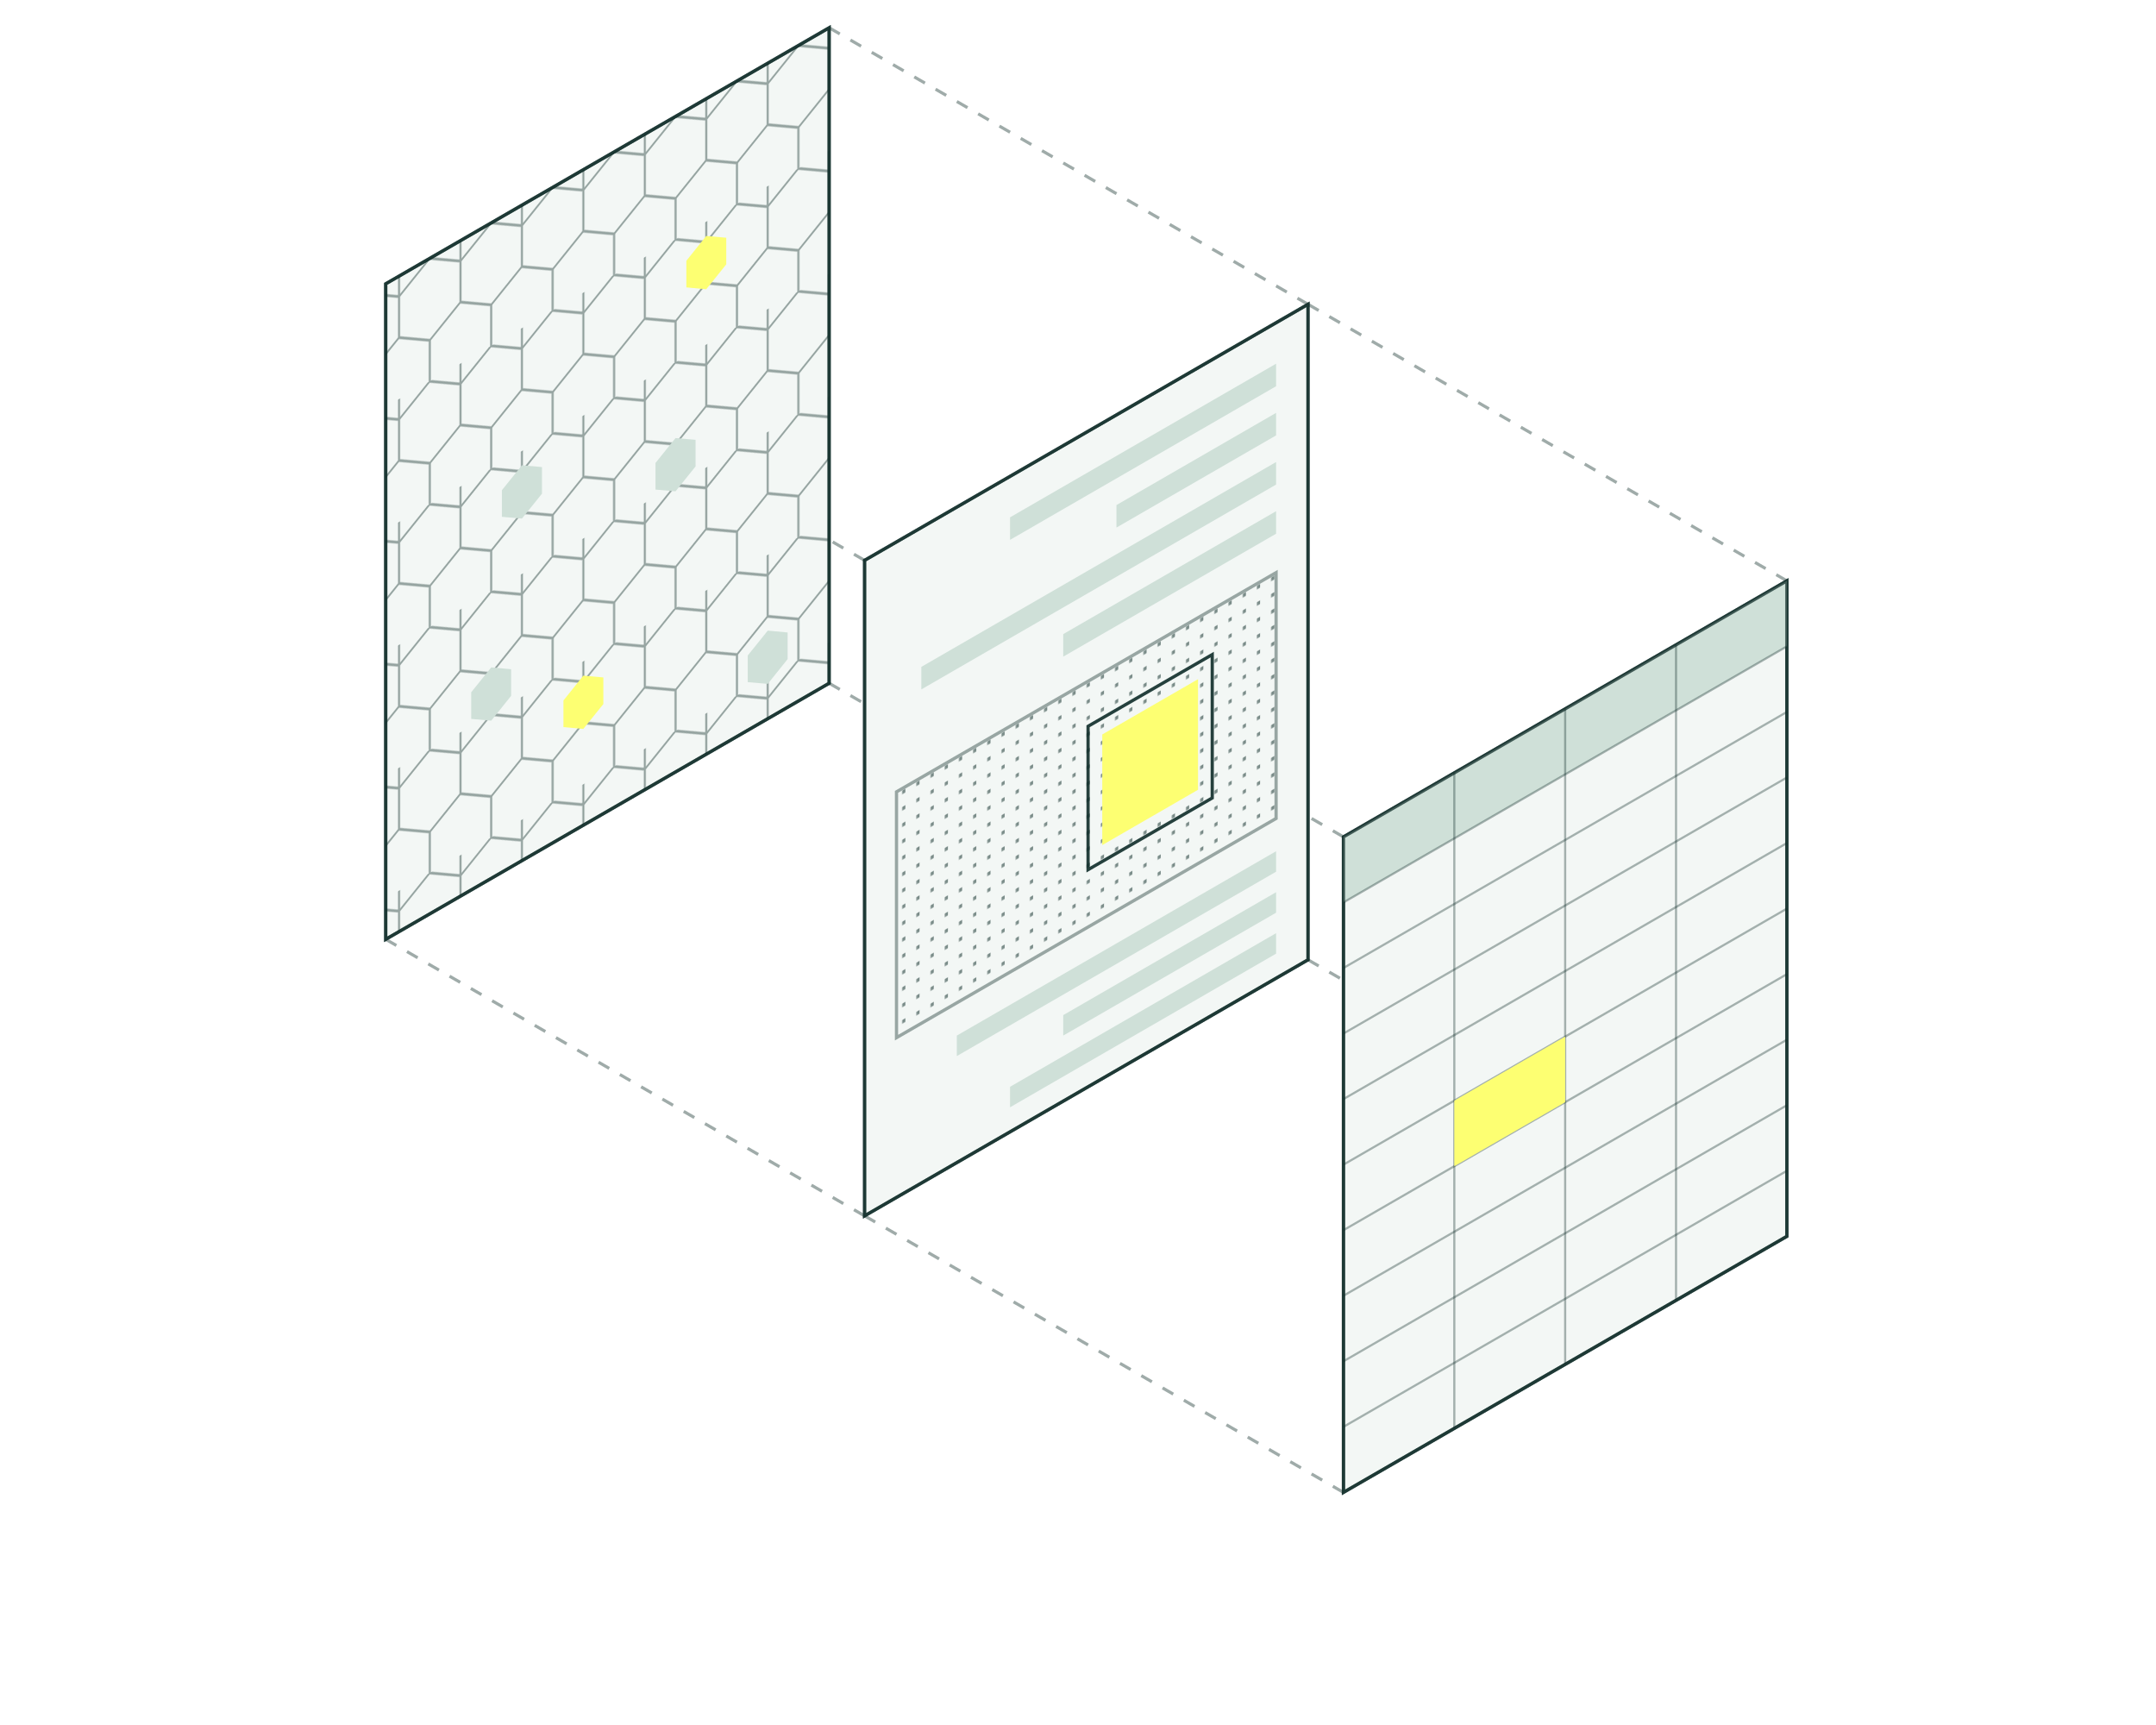
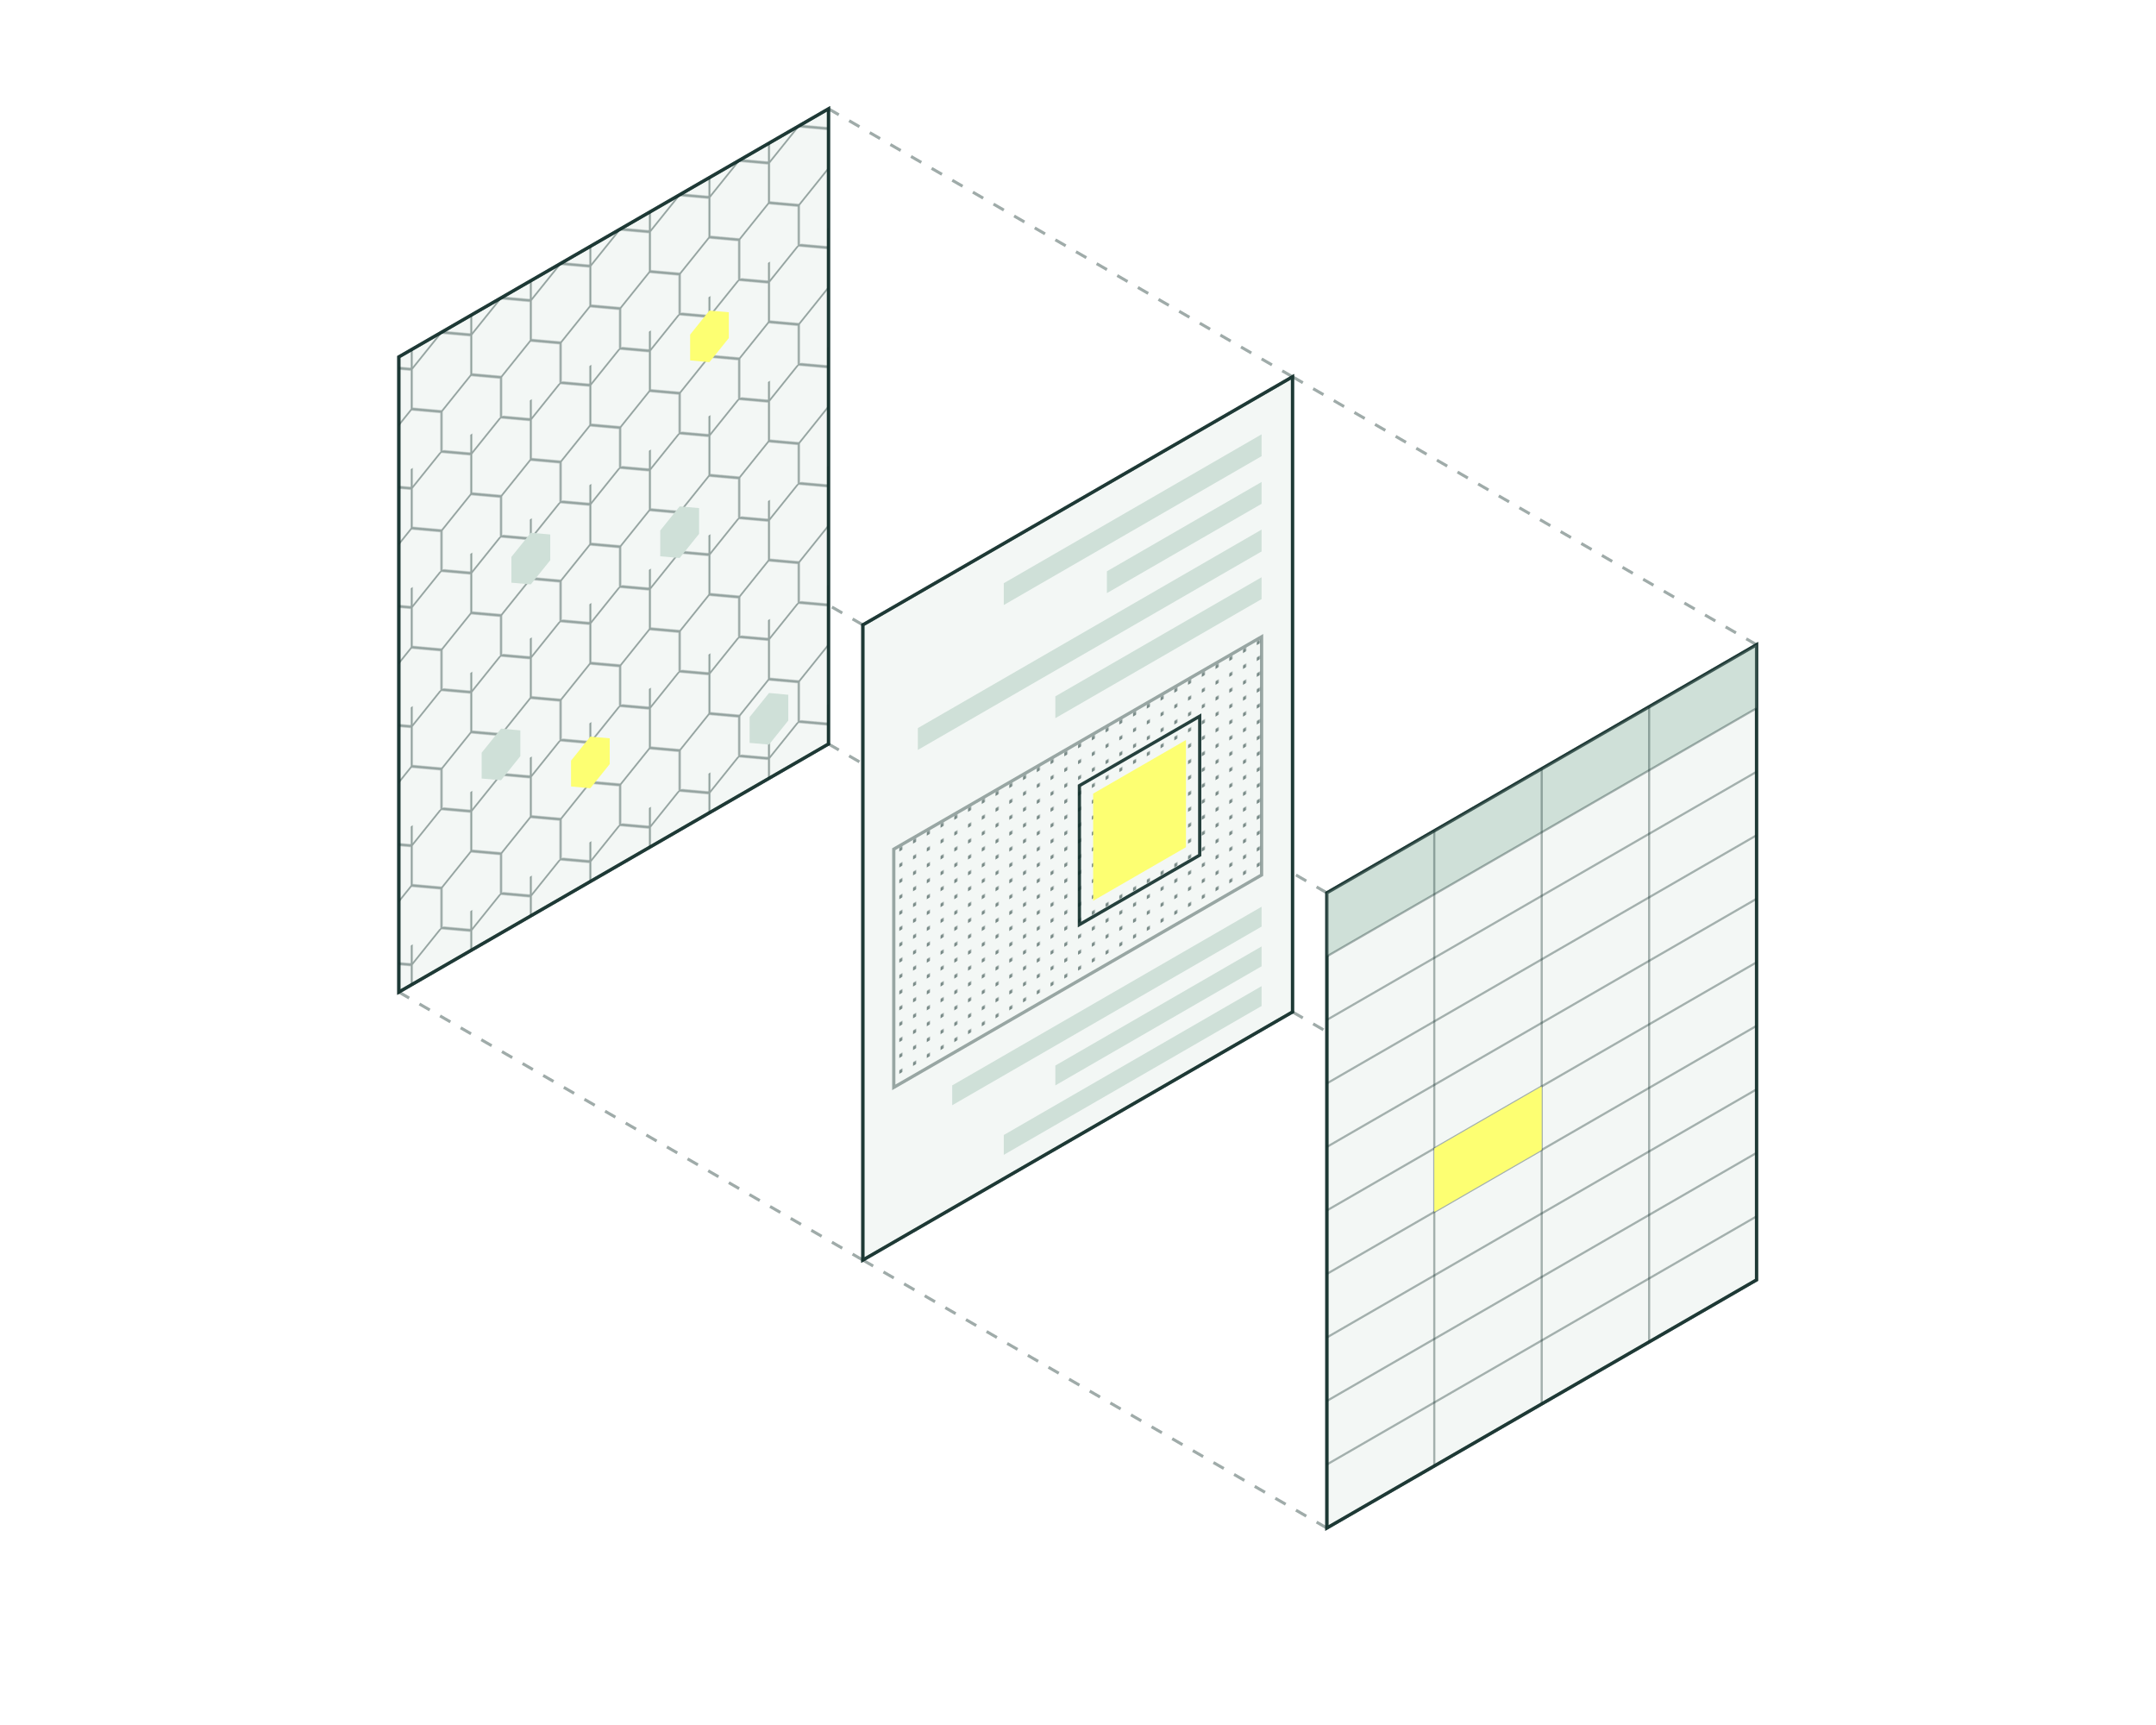
- <svg xmlns="http://www.w3.org/2000/svg" viewBox="0 0 1000 800" width="1000" height="800" role="img" aria-label="Abstract illustration: a clinical note becoming accurate codes">
+ <svg xmlns="http://www.w3.org/2000/svg" viewBox="-12 -39.2 1032 825.6" width="1000" height="800" role="img" aria-label="Abstract illustration: a clinical note becoming accurate codes">
  <defs>
    <pattern id="hex" width="34.64" height="60" patternUnits="userSpaceOnUse">
      <path d="M17.32 0 L34.64 10 L34.64 30 L17.32 40 L0 30 L0 10 Z M17.32 40 L17.32 60 M0 30 L0 0 M34.64 30 L34.64 0" fill="none" stroke="#0f2d29" stroke-opacity=".4" stroke-width="1.2" />
    </pattern>
    <pattern id="dots" width="8" height="8" patternUnits="userSpaceOnUse">
      <rect x="3" y="3" width="1.8" height="1.8" fill="#0f2d29" fill-opacity=".5" />
    </pattern>
    <pattern id="diag" width="9" height="9" patternUnits="userSpaceOnUse">
      <path d="M0 9 L9 0" stroke="#0f2d29" stroke-opacity=".28" stroke-width="1" />
    </pattern>
    <pattern id="flat" width="96" height="48" patternUnits="userSpaceOnUse">
      <path d="M0 .5 H96 M.5 0 V48" stroke="#0f2d29" stroke-opacity=".09" stroke-width="1" />
    </pattern>
  </defs>
  <g transform="translate(500,400.0) scale(0.95) translate(-424.0,-320.0)">
    <line x1="302.5" y1="-87.5" x2="536.3" y2="47.5" stroke="#0f2d29" stroke-opacity="0.4" stroke-width="1.5" stroke-dasharray="6 6" />
    <line x1="86.0" y1="37.5" x2="319.8" y2="172.5" stroke="#0f2d29" stroke-opacity="0.4" stroke-width="1.5" stroke-dasharray="6 6" />
    <line x1="302.5" y1="232.5" x2="536.3" y2="367.5" stroke="#0f2d29" stroke-opacity="0.4" stroke-width="1.5" stroke-dasharray="6 6" />
    <line x1="86.0" y1="357.5" x2="319.8" y2="492.5" stroke="#0f2d29" stroke-opacity="0.4" stroke-width="1.5" stroke-dasharray="6 6" />
    <line x1="536.3" y1="47.5" x2="770.1" y2="182.5" stroke="#0f2d29" stroke-opacity="0.4" stroke-width="1.5" stroke-dasharray="6 6" />
    <line x1="319.8" y1="172.5" x2="553.6" y2="307.5" stroke="#0f2d29" stroke-opacity="0.4" stroke-width="1.5" stroke-dasharray="6 6" />
    <line x1="536.3" y1="367.5" x2="770.1" y2="502.5" stroke="#0f2d29" stroke-opacity="0.4" stroke-width="1.5" stroke-dasharray="6 6" />
    <line x1="319.8" y1="492.5" x2="553.6" y2="627.5" stroke="#0f2d29" stroke-opacity="0.4" stroke-width="1.5" stroke-dasharray="6 6" />
    <g transform="matrix(-0.866,0.5,0,1,302.5,-87.5)">
      <rect x="0.0" y="0.0" width="250.0" height="320.0" fill="#f3f7f5" stroke="#0f2d29" stroke-opacity="0.75" stroke-width="1.5" vector-effect="non-scaling-stroke" />
      <rect x="0.0" y="0.0" width="250.0" height="320.0" fill="url(#hex)" />
      <polygon points="80.5,86.5 69.3,93.0 58.0,86.5 58.0,73.5 69.3,67.0 80.5,73.5" fill="#fdff72" />
      <polygon points="184.5,146.5 173.2,153.0 161.9,146.5 161.9,133.5 173.2,127.0 184.5,133.5" fill="#cfe0d8" />
      <polygon points="97.9,176.5 86.6,183.0 75.3,176.5 75.3,163.5 86.6,157.0 97.9,163.5" fill="#cfe0d8" />
      <polygon points="201.8,236.5 190.5,243.0 179.3,236.5 179.3,223.5 190.5,217.0 201.8,223.5" fill="#cfe0d8" />
      <polygon points="149.8,266.5 138.6,273.0 127.3,266.5 127.3,253.5 138.6,247.0 149.8,253.5" fill="#fdff72" />
      <polygon points="45.9,296.5 34.6,303.0 23.4,296.5 23.4,283.5 34.6,277.0 45.9,283.5" fill="#cfe0d8" />
      <rect x="0.0" y="0.0" width="250.0" height="320.0" fill="none" stroke="#0f2d29" stroke-opacity="0.75" stroke-width="1.5" vector-effect="non-scaling-stroke" />
    </g>
    <g transform="matrix(-0.866,0.5,0,1,536.3,47.5)">
      <rect x="0.0" y="0.0" width="250.0" height="320.0" fill="#f3f7f5" stroke="#0f2d29" stroke-opacity="0.75" stroke-width="1.5" vector-effect="non-scaling-stroke" />
      <rect x="18.0" y="20.0" width="150.0" height="11.0" fill="#cfe0d8" />
      <rect x="18.0" y="44.0" width="90.0" height="11.0" fill="#cfe0d8" />
      <rect x="18.0" y="68.0" width="200.0" height="11.0" fill="#cfe0d8" />
      <rect x="18.0" y="92.0" width="120.0" height="11.0" fill="#cfe0d8" />
      <rect x="18.0" y="122.0" width="214.0" height="120.0" fill="url(#dots)" stroke="#0f2d29" stroke-opacity="0.4" stroke-width="1.5" vector-effect="non-scaling-stroke" />
      <rect x="62.0" y="152.0" width="54.0" height="54.0" fill="#fdff72" />
      <rect x="54.0" y="144.0" width="70.0" height="70.0" fill="none" stroke="#0f2d29" stroke-opacity="0.9" stroke-width="1.5" vector-effect="non-scaling-stroke" />
      <rect x="18.0" y="258.0" width="180.0" height="10.0" fill="#cfe0d8" />
      <rect x="18.0" y="278.0" width="120.0" height="10.0" fill="#cfe0d8" />
      <rect x="18.0" y="298.0" width="150.0" height="10.0" fill="#cfe0d8" />
      <rect x="0.0" y="0.0" width="250.0" height="320.0" fill="none" stroke="#0f2d29" stroke-opacity="0.75" stroke-width="1.5" vector-effect="non-scaling-stroke" />
    </g>
    <g transform="matrix(-0.866,0.5,0,1,770.1,182.5)">
      <rect x="0.0" y="0.0" width="250.0" height="320.0" fill="#f3f7f5" stroke="#0f2d29" stroke-opacity="0.75" stroke-width="1.5" vector-effect="non-scaling-stroke" />
      <rect x="0.0" y="0.0" width="250.0" height="32.0" fill="#cfe0d8" />
      <line x1="0" y1="32" x2="250" y2="32" stroke="#0f2d29" stroke-opacity="0.35" stroke-width="1" vector-effect="non-scaling-stroke" />
      <line x1="0" y1="64" x2="250" y2="64" stroke="#0f2d29" stroke-opacity="0.35" stroke-width="1" vector-effect="non-scaling-stroke" />
      <line x1="0" y1="96" x2="250" y2="96" stroke="#0f2d29" stroke-opacity="0.35" stroke-width="1" vector-effect="non-scaling-stroke" />
      <line x1="0" y1="128" x2="250" y2="128" stroke="#0f2d29" stroke-opacity="0.35" stroke-width="1" vector-effect="non-scaling-stroke" />
      <line x1="0" y1="160" x2="250" y2="160" stroke="#0f2d29" stroke-opacity="0.35" stroke-width="1" vector-effect="non-scaling-stroke" />
      <line x1="0" y1="192" x2="250" y2="192" stroke="#0f2d29" stroke-opacity="0.35" stroke-width="1" vector-effect="non-scaling-stroke" />
      <line x1="0" y1="224" x2="250" y2="224" stroke="#0f2d29" stroke-opacity="0.35" stroke-width="1" vector-effect="non-scaling-stroke" />
      <line x1="0" y1="256" x2="250" y2="256" stroke="#0f2d29" stroke-opacity="0.35" stroke-width="1" vector-effect="non-scaling-stroke" />
      <line x1="0" y1="288" x2="250" y2="288" stroke="#0f2d29" stroke-opacity="0.35" stroke-width="1" vector-effect="non-scaling-stroke" />
      <line x1="62.5" y1="0" x2="62.5" y2="320" stroke="#0f2d29" stroke-opacity="0.35" stroke-width="1" vector-effect="non-scaling-stroke" />
      <line x1="125.0" y1="0" x2="125.0" y2="320" stroke="#0f2d29" stroke-opacity="0.35" stroke-width="1" vector-effect="non-scaling-stroke" />
      <line x1="187.5" y1="0" x2="187.5" y2="320" stroke="#0f2d29" stroke-opacity="0.35" stroke-width="1" vector-effect="non-scaling-stroke" />
      <rect x="125.0" y="160.0" width="62.5" height="32.0" fill="#fdff72" />
      <rect x="0.0" y="0.0" width="250.0" height="320.0" fill="none" stroke="#0f2d29" stroke-opacity="0.75" stroke-width="1.5" vector-effect="non-scaling-stroke" />
    </g>
  </g>
</svg>
